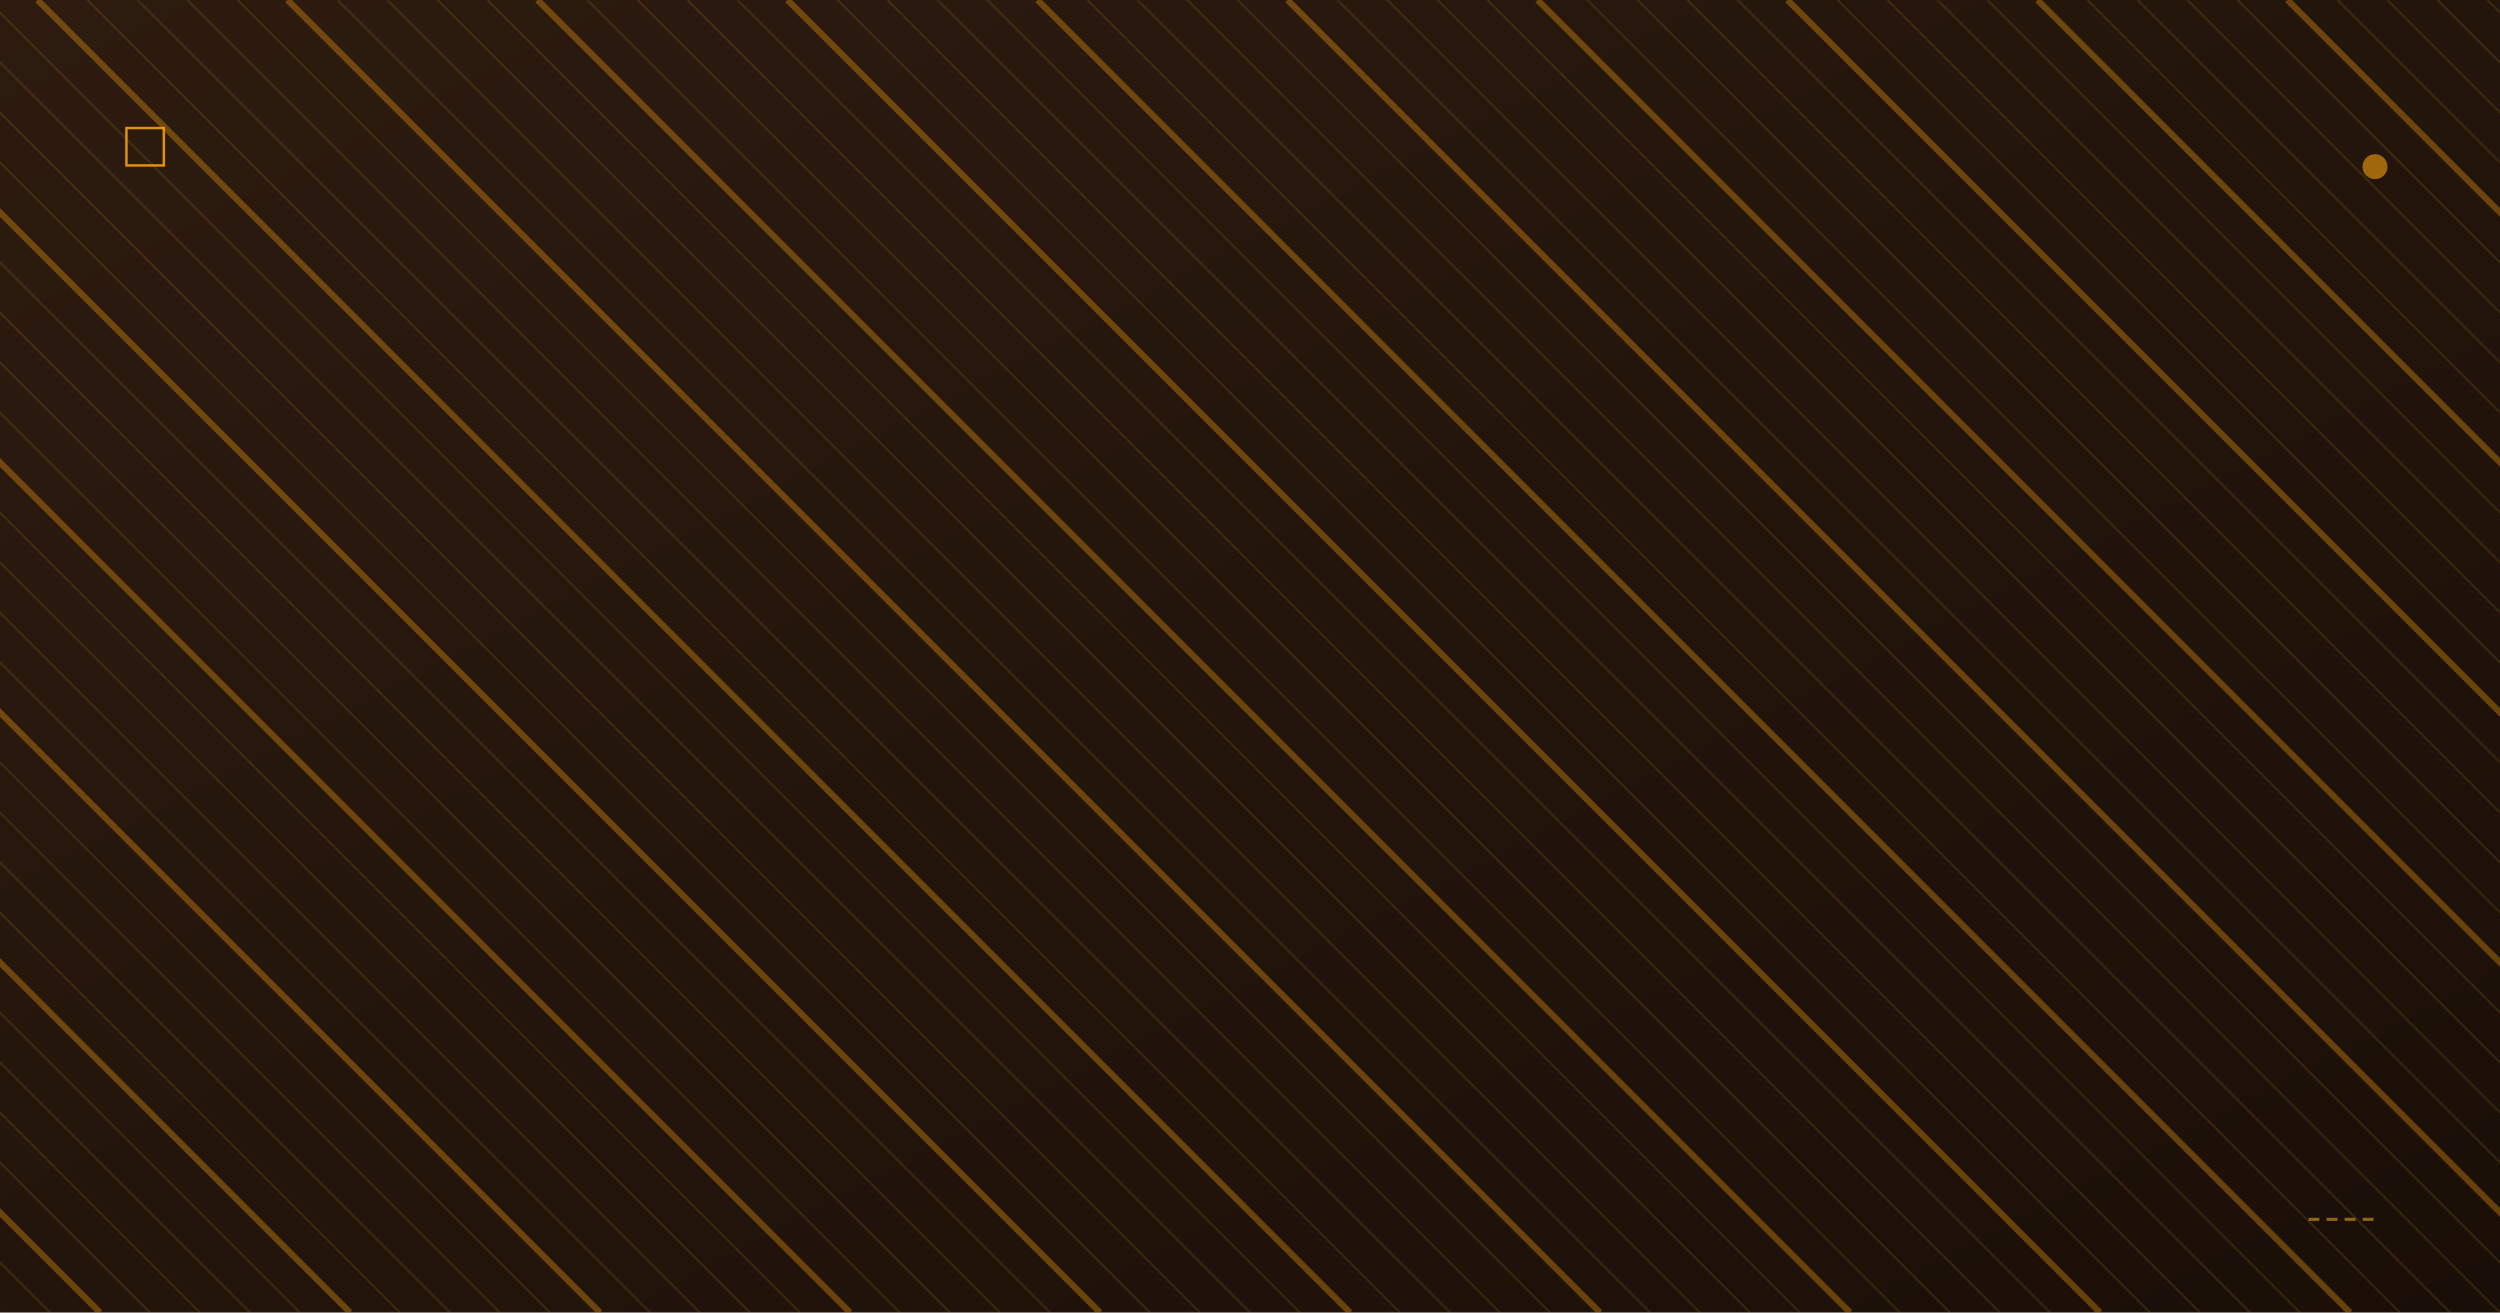
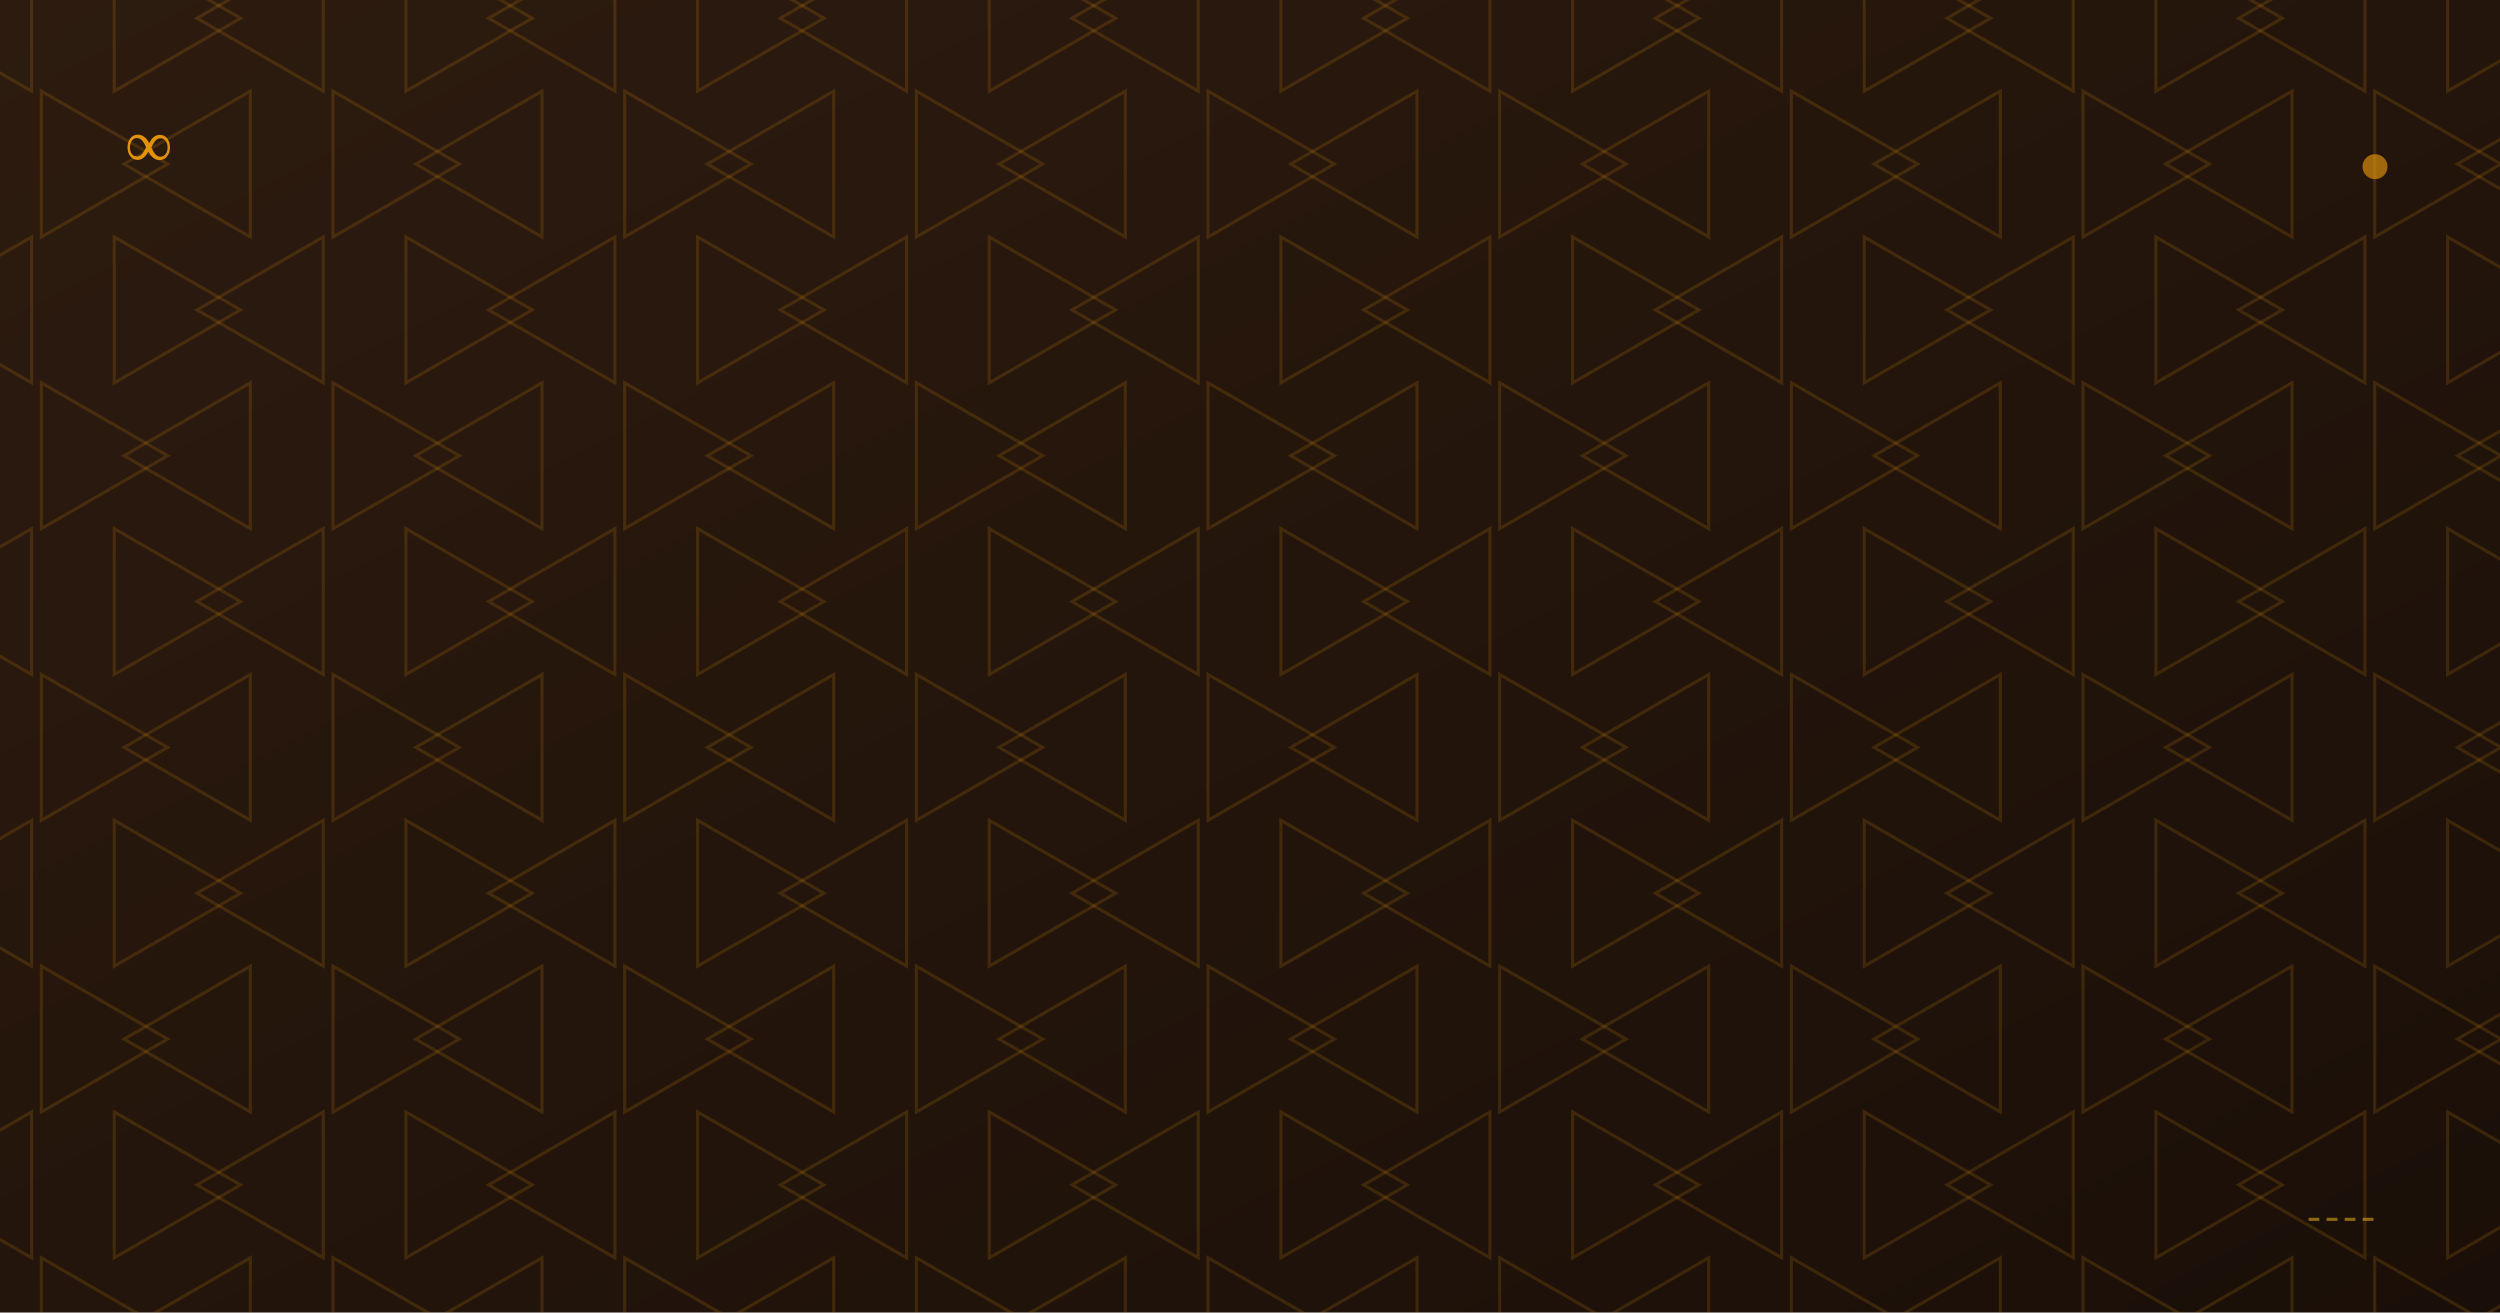
<svg xmlns="http://www.w3.org/2000/svg" viewBox="0 0 1200 630" width="1200" height="630" preserveAspectRatio="xMidYMid slice">
  <defs>
    <linearGradient id="bg-gold-3518306163" x1="0%" y1="0%" x2="100%" y2="100%">
      <stop offset="0%" stop-color="#2D1B0F" />
      <stop offset="100%" stop-color="#1A0F08" />
    </linearGradient>
  </defs>
  <rect width="1200" height="630" fill="url(#bg-gold-3518306163)" />
-   <line x1="-630" y1="0" x2="0" y2="630" stroke="#FBBF24" stroke-width="1" opacity="0.12" />
-   <line x1="-606" y1="0" x2="24" y2="630" stroke="#FBBF24" stroke-width="1" opacity="0.12" />
-   <line x1="-582" y1="0" x2="48" y2="630" stroke="#F59E0B" stroke-width="3" opacity="0.35" />
-   <line x1="-558" y1="0" x2="72" y2="630" stroke="#FBBF24" stroke-width="1" opacity="0.12" />
-   <line x1="-534" y1="0" x2="96" y2="630" stroke="#FBBF24" stroke-width="1" opacity="0.12" />
-   <line x1="-510" y1="0" x2="120" y2="630" stroke="#FBBF24" stroke-width="1" opacity="0.12" />
-   <line x1="-486" y1="0" x2="144" y2="630" stroke="#FBBF24" stroke-width="1" opacity="0.12" />
-   <line x1="-462" y1="0" x2="168" y2="630" stroke="#F59E0B" stroke-width="3" opacity="0.35" />
-   <line x1="-438" y1="0" x2="192" y2="630" stroke="#FBBF24" stroke-width="1" opacity="0.12" />
-   <line x1="-414" y1="0" x2="216" y2="630" stroke="#FBBF24" stroke-width="1" opacity="0.12" />
-   <line x1="-390" y1="0" x2="240" y2="630" stroke="#FBBF24" stroke-width="1" opacity="0.12" />
-   <line x1="-366" y1="0" x2="264" y2="630" stroke="#FBBF24" stroke-width="1" opacity="0.12" />
-   <line x1="-342" y1="0" x2="288" y2="630" stroke="#F59E0B" stroke-width="3" opacity="0.35" />
-   <line x1="-318" y1="0" x2="312" y2="630" stroke="#FBBF24" stroke-width="1" opacity="0.12" />
-   <line x1="-294" y1="0" x2="336" y2="630" stroke="#FBBF24" stroke-width="1" opacity="0.12" />
-   <line x1="-270" y1="0" x2="360" y2="630" stroke="#FBBF24" stroke-width="1" opacity="0.12" />
-   <line x1="-246" y1="0" x2="384" y2="630" stroke="#FBBF24" stroke-width="1" opacity="0.12" />
-   <line x1="-222" y1="0" x2="408" y2="630" stroke="#F59E0B" stroke-width="3" opacity="0.35" />
-   <line x1="-198" y1="0" x2="432" y2="630" stroke="#FBBF24" stroke-width="1" opacity="0.12" />
-   <line x1="-174" y1="0" x2="456" y2="630" stroke="#FBBF24" stroke-width="1" opacity="0.12" />
-   <line x1="-150" y1="0" x2="480" y2="630" stroke="#FBBF24" stroke-width="1" opacity="0.12" />
-   <line x1="-126" y1="0" x2="504" y2="630" stroke="#FBBF24" stroke-width="1" opacity="0.12" />
-   <line x1="-102" y1="0" x2="528" y2="630" stroke="#F59E0B" stroke-width="3" opacity="0.35" />
-   <line x1="-78" y1="0" x2="552" y2="630" stroke="#FBBF24" stroke-width="1" opacity="0.12" />
-   <line x1="-54" y1="0" x2="576" y2="630" stroke="#FBBF24" stroke-width="1" opacity="0.12" />
-   <line x1="-30" y1="0" x2="600" y2="630" stroke="#FBBF24" stroke-width="1" opacity="0.12" />
-   <line x1="-6" y1="0" x2="624" y2="630" stroke="#FBBF24" stroke-width="1" opacity="0.12" />
-   <line x1="18" y1="0" x2="648" y2="630" stroke="#F59E0B" stroke-width="3" opacity="0.35" />
-   <line x1="42" y1="0" x2="672" y2="630" stroke="#FBBF24" stroke-width="1" opacity="0.12" />
-   <line x1="66" y1="0" x2="696" y2="630" stroke="#FBBF24" stroke-width="1" opacity="0.12" />
-   <line x1="90" y1="0" x2="720" y2="630" stroke="#FBBF24" stroke-width="1" opacity="0.12" />
-   <line x1="114" y1="0" x2="744" y2="630" stroke="#FBBF24" stroke-width="1" opacity="0.12" />
-   <line x1="138" y1="0" x2="768" y2="630" stroke="#F59E0B" stroke-width="3" opacity="0.35" />
-   <line x1="162" y1="0" x2="792" y2="630" stroke="#FBBF24" stroke-width="1" opacity="0.12" />
-   <line x1="186" y1="0" x2="816" y2="630" stroke="#FBBF24" stroke-width="1" opacity="0.12" />
-   <line x1="210" y1="0" x2="840" y2="630" stroke="#FBBF24" stroke-width="1" opacity="0.12" />
-   <line x1="234" y1="0" x2="864" y2="630" stroke="#FBBF24" stroke-width="1" opacity="0.12" />
-   <line x1="258" y1="0" x2="888" y2="630" stroke="#F59E0B" stroke-width="3" opacity="0.35" />
-   <line x1="282" y1="0" x2="912" y2="630" stroke="#FBBF24" stroke-width="1" opacity="0.12" />
-   <line x1="306" y1="0" x2="936" y2="630" stroke="#FBBF24" stroke-width="1" opacity="0.12" />
-   <line x1="330" y1="0" x2="960" y2="630" stroke="#FBBF24" stroke-width="1" opacity="0.12" />
-   <line x1="354" y1="0" x2="984" y2="630" stroke="#FBBF24" stroke-width="1" opacity="0.12" />
-   <line x1="378" y1="0" x2="1008" y2="630" stroke="#F59E0B" stroke-width="3" opacity="0.35" />
-   <line x1="402" y1="0" x2="1032" y2="630" stroke="#FBBF24" stroke-width="1" opacity="0.12" />
-   <line x1="426" y1="0" x2="1056" y2="630" stroke="#FBBF24" stroke-width="1" opacity="0.12" />
-   <line x1="450" y1="0" x2="1080" y2="630" stroke="#FBBF24" stroke-width="1" opacity="0.12" />
-   <line x1="474" y1="0" x2="1104" y2="630" stroke="#FBBF24" stroke-width="1" opacity="0.12" />
-   <line x1="498" y1="0" x2="1128" y2="630" stroke="#F59E0B" stroke-width="3" opacity="0.35" />
-   <line x1="522" y1="0" x2="1152" y2="630" stroke="#FBBF24" stroke-width="1" opacity="0.12" />
-   <line x1="546" y1="0" x2="1176" y2="630" stroke="#FBBF24" stroke-width="1" opacity="0.12" />
-   <line x1="570" y1="0" x2="1200" y2="630" stroke="#FBBF24" stroke-width="1" opacity="0.12" />
-   <line x1="594" y1="0" x2="1224" y2="630" stroke="#FBBF24" stroke-width="1" opacity="0.12" />
-   <line x1="618" y1="0" x2="1248" y2="630" stroke="#F59E0B" stroke-width="3" opacity="0.35" />
-   <line x1="642" y1="0" x2="1272" y2="630" stroke="#FBBF24" stroke-width="1" opacity="0.12" />
-   <line x1="666" y1="0" x2="1296" y2="630" stroke="#FBBF24" stroke-width="1" opacity="0.12" />
-   <line x1="690" y1="0" x2="1320" y2="630" stroke="#FBBF24" stroke-width="1" opacity="0.12" />
-   <line x1="714" y1="0" x2="1344" y2="630" stroke="#FBBF24" stroke-width="1" opacity="0.12" />
-   <line x1="738" y1="0" x2="1368" y2="630" stroke="#F59E0B" stroke-width="3" opacity="0.35" />
-   <line x1="762" y1="0" x2="1392" y2="630" stroke="#FBBF24" stroke-width="1" opacity="0.12" />
-   <line x1="786" y1="0" x2="1416" y2="630" stroke="#FBBF24" stroke-width="1" opacity="0.12" />
-   <line x1="810" y1="0" x2="1440" y2="630" stroke="#FBBF24" stroke-width="1" opacity="0.12" />
-   <line x1="834" y1="0" x2="1464" y2="630" stroke="#FBBF24" stroke-width="1" opacity="0.12" />
-   <line x1="858" y1="0" x2="1488" y2="630" stroke="#F59E0B" stroke-width="3" opacity="0.35" />
-   <line x1="882" y1="0" x2="1512" y2="630" stroke="#FBBF24" stroke-width="1" opacity="0.12" />
-   <line x1="906" y1="0" x2="1536" y2="630" stroke="#FBBF24" stroke-width="1" opacity="0.12" />
-   <line x1="930" y1="0" x2="1560" y2="630" stroke="#FBBF24" stroke-width="1" opacity="0.12" />
-   <line x1="954" y1="0" x2="1584" y2="630" stroke="#FBBF24" stroke-width="1" opacity="0.12" />
-   <line x1="978" y1="0" x2="1608" y2="630" stroke="#F59E0B" stroke-width="3" opacity="0.35" />
-   <line x1="1002" y1="0" x2="1632" y2="630" stroke="#FBBF24" stroke-width="1" opacity="0.12" />
-   <line x1="1026" y1="0" x2="1656" y2="630" stroke="#FBBF24" stroke-width="1" opacity="0.12" />
-   <line x1="1050" y1="0" x2="1680" y2="630" stroke="#FBBF24" stroke-width="1" opacity="0.12" />
-   <line x1="1074" y1="0" x2="1704" y2="630" stroke="#FBBF24" stroke-width="1" opacity="0.12" />
-   <line x1="1098" y1="0" x2="1728" y2="630" stroke="#F59E0B" stroke-width="3" opacity="0.35" />
-   <line x1="1122" y1="0" x2="1752" y2="630" stroke="#FBBF24" stroke-width="1" opacity="0.12" />
-   <line x1="1146" y1="0" x2="1776" y2="630" stroke="#FBBF24" stroke-width="1" opacity="0.12" />
-   <line x1="1170" y1="0" x2="1800" y2="630" stroke="#FBBF24" stroke-width="1" opacity="0.12" />
-   <line x1="1194" y1="0" x2="1824" y2="630" stroke="#FBBF24" stroke-width="1" opacity="0.12" />
-   <line x1="1218" y1="0" x2="1848" y2="630" stroke="#F59E0B" stroke-width="3" opacity="0.35" />
-   <line x1="1242" y1="0" x2="1872" y2="630" stroke="#FBBF24" stroke-width="1" opacity="0.12" />
-   <line x1="1266" y1="0" x2="1896" y2="630" stroke="#FBBF24" stroke-width="1" opacity="0.12" />
-   <line x1="1290" y1="0" x2="1920" y2="630" stroke="#FBBF24" stroke-width="1" opacity="0.12" />
-   <line x1="1314" y1="0" x2="1944" y2="630" stroke="#FBBF24" stroke-width="1" opacity="0.12" />
-   <line x1="1338" y1="0" x2="1968" y2="630" stroke="#F59E0B" stroke-width="3" opacity="0.35" />
-   <line x1="1362" y1="0" x2="1992" y2="630" stroke="#FBBF24" stroke-width="1" opacity="0.12" />
-   <line x1="1386" y1="0" x2="2016" y2="630" stroke="#FBBF24" stroke-width="1" opacity="0.12" />
-   <line x1="1410" y1="0" x2="2040" y2="630" stroke="#FBBF24" stroke-width="1" opacity="0.12" />
-   <line x1="1434" y1="0" x2="2064" y2="630" stroke="#FBBF24" stroke-width="1" opacity="0.12" />
-   <line x1="1458" y1="0" x2="2088" y2="630" stroke="#F59E0B" stroke-width="3" opacity="0.35" />
-   <line x1="1482" y1="0" x2="2112" y2="630" stroke="#FBBF24" stroke-width="1" opacity="0.12" />
-   <line x1="1506" y1="0" x2="2136" y2="630" stroke="#FBBF24" stroke-width="1" opacity="0.12" />
-   <line x1="1530" y1="0" x2="2160" y2="630" stroke="#FBBF24" stroke-width="1" opacity="0.12" />
-   <line x1="1554" y1="0" x2="2184" y2="630" stroke="#FBBF24" stroke-width="1" opacity="0.12" />
-   <line x1="1578" y1="0" x2="2208" y2="630" stroke="#F59E0B" stroke-width="3" opacity="0.35" />
-   <line x1="1602" y1="0" x2="2232" y2="630" stroke="#FBBF24" stroke-width="1" opacity="0.12" />
-   <line x1="1626" y1="0" x2="2256" y2="630" stroke="#FBBF24" stroke-width="1" opacity="0.12" />
-   <line x1="1650" y1="0" x2="2280" y2="630" stroke="#FBBF24" stroke-width="1" opacity="0.12" />
-   <line x1="1674" y1="0" x2="2304" y2="630" stroke="#FBBF24" stroke-width="1" opacity="0.12" />
-   <line x1="1698" y1="0" x2="2328" y2="630" stroke="#F59E0B" stroke-width="3" opacity="0.35" />
-   <line x1="1722" y1="0" x2="2352" y2="630" stroke="#FBBF24" stroke-width="1" opacity="0.12" />
-   <line x1="1746" y1="0" x2="2376" y2="630" stroke="#FBBF24" stroke-width="1" opacity="0.12" />
-   <line x1="1770" y1="0" x2="2400" y2="630" stroke="#FBBF24" stroke-width="1" opacity="0.12" />
-   <line x1="1794" y1="0" x2="2424" y2="630" stroke="#FBBF24" stroke-width="1" opacity="0.12" />
-   <line x1="1818" y1="0" x2="2448" y2="630" stroke="#F59E0B" stroke-width="3" opacity="0.35" />
-   <text x="60" y="80" font-family="Georgia, 'Times New Roman', serif" font-size="32" fill="#F59E0B" opacity="0.9">□</text>
+   <polygon points="-70,-30.31 -105,30.31 -35,30.31" fill="none" stroke="#F59E0B" stroke-width="1.5" opacity="0.15" transform="rotate(-30 -70 0)" />
+   <polygon points="0,-30.31 -35,30.31 35,30.31" fill="none" stroke="#F59E0B" stroke-width="1.5" opacity="0.15" transform="rotate(30 0 0)" />
+   <polygon points="70,-30.31 35,30.31 105,30.31" fill="none" stroke="#F59E0B" stroke-width="1.5" opacity="0.15" transform="rotate(-30 70 0)" />
+   <polygon points="140,-30.31 105,30.31 175,30.31" fill="none" stroke="#F59E0B" stroke-width="1.5" opacity="0.15" transform="rotate(30 140 0)" />
+   <polygon points="210,-30.31 175,30.31 245,30.31" fill="none" stroke="#F59E0B" stroke-width="1.5" opacity="0.15" transform="rotate(-30 210 0)" />
+   <polygon points="280,-30.31 245,30.31 315,30.31" fill="none" stroke="#F59E0B" stroke-width="1.5" opacity="0.15" transform="rotate(30 280 0)" />
+   <polygon points="350,-30.31 315,30.31 385,30.31" fill="none" stroke="#F59E0B" stroke-width="1.5" opacity="0.15" transform="rotate(-30 350 0)" />
+   <polygon points="420,-30.31 385,30.31 455,30.31" fill="none" stroke="#F59E0B" stroke-width="1.5" opacity="0.15" transform="rotate(30 420 0)" />
+   <polygon points="490,-30.31 455,30.31 525,30.31" fill="none" stroke="#F59E0B" stroke-width="1.5" opacity="0.15" transform="rotate(-30 490 0)" />
+   <polygon points="560,-30.31 525,30.31 595,30.31" fill="none" stroke="#F59E0B" stroke-width="1.5" opacity="0.15" transform="rotate(30 560 0)" />
+   <polygon points="630,-30.31 595,30.31 665,30.31" fill="none" stroke="#F59E0B" stroke-width="1.5" opacity="0.15" transform="rotate(-30 630 0)" />
+   <polygon points="700,-30.31 665,30.31 735,30.31" fill="none" stroke="#F59E0B" stroke-width="1.5" opacity="0.15" transform="rotate(30 700 0)" />
+   <polygon points="770,-30.31 735,30.31 805,30.31" fill="none" stroke="#F59E0B" stroke-width="1.5" opacity="0.15" transform="rotate(-30 770 0)" />
+   <polygon points="840,-30.31 805,30.31 875,30.31" fill="none" stroke="#F59E0B" stroke-width="1.5" opacity="0.15" transform="rotate(30 840 0)" />
+   <polygon points="910,-30.31 875,30.31 945,30.31" fill="none" stroke="#F59E0B" stroke-width="1.5" opacity="0.15" transform="rotate(-30 910 0)" />
+   <polygon points="980,-30.31 945,30.31 1015,30.31" fill="none" stroke="#F59E0B" stroke-width="1.5" opacity="0.15" transform="rotate(30 980 0)" />
+   <polygon points="1050,-30.31 1015,30.31 1085,30.31" fill="none" stroke="#F59E0B" stroke-width="1.5" opacity="0.15" transform="rotate(-30 1050 0)" />
+   <polygon points="1120,-30.31 1085,30.31 1155,30.31" fill="none" stroke="#F59E0B" stroke-width="1.5" opacity="0.15" transform="rotate(30 1120 0)" />
+   <polygon points="1190,-30.31 1155,30.31 1225,30.31" fill="none" stroke="#F59E0B" stroke-width="1.5" opacity="0.15" transform="rotate(-30 1190 0)" />
+   <polygon points="1260,-30.31 1225,30.31 1295,30.31" fill="none" stroke="#F59E0B" stroke-width="1.5" opacity="0.15" transform="rotate(30 1260 0)" />
+   <polygon points="-35,39.69 -70,100.31 0,100.31" fill="none" stroke="#F59E0B" stroke-width="1.5" opacity="0.15" transform="rotate(30 -35 70)" />
+   <polygon points="35,39.69 0,100.31 70,100.31" fill="none" stroke="#F59E0B" stroke-width="1.5" opacity="0.15" transform="rotate(-30 35 70)" />
+   <polygon points="105,39.69 70,100.31 140,100.31" fill="none" stroke="#F59E0B" stroke-width="1.5" opacity="0.15" transform="rotate(30 105 70)" />
+   <polygon points="175,39.69 140,100.31 210,100.31" fill="none" stroke="#F59E0B" stroke-width="1.5" opacity="0.15" transform="rotate(-30 175 70)" />
+   <polygon points="245,39.69 210,100.31 280,100.31" fill="none" stroke="#F59E0B" stroke-width="1.5" opacity="0.15" transform="rotate(30 245 70)" />
+   <polygon points="315,39.69 280,100.31 350,100.31" fill="none" stroke="#F59E0B" stroke-width="1.5" opacity="0.15" transform="rotate(-30 315 70)" />
+   <polygon points="385,39.69 350,100.31 420,100.31" fill="none" stroke="#F59E0B" stroke-width="1.5" opacity="0.15" transform="rotate(30 385 70)" />
+   <polygon points="455,39.69 420,100.31 490,100.31" fill="none" stroke="#F59E0B" stroke-width="1.5" opacity="0.15" transform="rotate(-30 455 70)" />
+   <polygon points="525,39.69 490,100.31 560,100.31" fill="none" stroke="#F59E0B" stroke-width="1.5" opacity="0.15" transform="rotate(30 525 70)" />
+   <polygon points="595,39.69 560,100.31 630,100.31" fill="none" stroke="#F59E0B" stroke-width="1.5" opacity="0.15" transform="rotate(-30 595 70)" />
+   <polygon points="665,39.69 630,100.31 700,100.31" fill="none" stroke="#F59E0B" stroke-width="1.5" opacity="0.15" transform="rotate(30 665 70)" />
+   <polygon points="735,39.69 700,100.31 770,100.31" fill="none" stroke="#F59E0B" stroke-width="1.5" opacity="0.15" transform="rotate(-30 735 70)" />
+   <polygon points="805,39.69 770,100.31 840,100.31" fill="none" stroke="#F59E0B" stroke-width="1.5" opacity="0.15" transform="rotate(30 805 70)" />
+   <polygon points="875,39.69 840,100.31 910,100.31" fill="none" stroke="#F59E0B" stroke-width="1.5" opacity="0.15" transform="rotate(-30 875 70)" />
+   <polygon points="945,39.69 910,100.31 980,100.31" fill="none" stroke="#F59E0B" stroke-width="1.5" opacity="0.15" transform="rotate(30 945 70)" />
+   <polygon points="1015,39.69 980,100.31 1050,100.31" fill="none" stroke="#F59E0B" stroke-width="1.5" opacity="0.15" transform="rotate(-30 1015 70)" />
+   <polygon points="1085,39.69 1050,100.31 1120,100.31" fill="none" stroke="#F59E0B" stroke-width="1.5" opacity="0.15" transform="rotate(30 1085 70)" />
+   <polygon points="1155,39.69 1120,100.31 1190,100.31" fill="none" stroke="#F59E0B" stroke-width="1.5" opacity="0.15" transform="rotate(-30 1155 70)" />
+   <polygon points="1225,39.69 1190,100.31 1260,100.31" fill="none" stroke="#F59E0B" stroke-width="1.5" opacity="0.15" transform="rotate(30 1225 70)" />
+   <polygon points="1295,39.69 1260,100.31 1330,100.31" fill="none" stroke="#F59E0B" stroke-width="1.5" opacity="0.15" transform="rotate(-30 1295 70)" />
+   <polygon points="-70,109.69 -105,170.31 -35,170.31" fill="none" stroke="#F59E0B" stroke-width="1.5" opacity="0.15" transform="rotate(-30 -70 140)" />
+   <polygon points="0,109.69 -35,170.31 35,170.31" fill="none" stroke="#F59E0B" stroke-width="1.5" opacity="0.15" transform="rotate(30 0 140)" />
+   <polygon points="70,109.69 35,170.31 105,170.31" fill="none" stroke="#F59E0B" stroke-width="1.5" opacity="0.15" transform="rotate(-30 70 140)" />
+   <polygon points="140,109.69 105,170.31 175,170.31" fill="none" stroke="#F59E0B" stroke-width="1.5" opacity="0.15" transform="rotate(30 140 140)" />
+   <polygon points="210,109.69 175,170.31 245,170.31" fill="none" stroke="#F59E0B" stroke-width="1.5" opacity="0.15" transform="rotate(-30 210 140)" />
+   <polygon points="280,109.69 245,170.31 315,170.31" fill="none" stroke="#F59E0B" stroke-width="1.5" opacity="0.15" transform="rotate(30 280 140)" />
+   <polygon points="350,109.69 315,170.31 385,170.31" fill="none" stroke="#F59E0B" stroke-width="1.5" opacity="0.15" transform="rotate(-30 350 140)" />
+   <polygon points="420,109.69 385,170.31 455,170.31" fill="none" stroke="#F59E0B" stroke-width="1.5" opacity="0.15" transform="rotate(30 420 140)" />
+   <polygon points="490,109.69 455,170.31 525,170.31" fill="none" stroke="#F59E0B" stroke-width="1.5" opacity="0.15" transform="rotate(-30 490 140)" />
+   <polygon points="560,109.69 525,170.31 595,170.31" fill="none" stroke="#F59E0B" stroke-width="1.5" opacity="0.15" transform="rotate(30 560 140)" />
+   <polygon points="630,109.69 595,170.31 665,170.31" fill="none" stroke="#F59E0B" stroke-width="1.5" opacity="0.15" transform="rotate(-30 630 140)" />
+   <polygon points="700,109.69 665,170.31 735,170.31" fill="none" stroke="#F59E0B" stroke-width="1.5" opacity="0.15" transform="rotate(30 700 140)" />
+   <polygon points="770,109.69 735,170.31 805,170.31" fill="none" stroke="#F59E0B" stroke-width="1.5" opacity="0.15" transform="rotate(-30 770 140)" />
+   <polygon points="840,109.69 805,170.31 875,170.31" fill="none" stroke="#F59E0B" stroke-width="1.5" opacity="0.15" transform="rotate(30 840 140)" />
+   <polygon points="910,109.69 875,170.31 945,170.31" fill="none" stroke="#F59E0B" stroke-width="1.5" opacity="0.15" transform="rotate(-30 910 140)" />
+   <polygon points="980,109.69 945,170.31 1015,170.31" fill="none" stroke="#F59E0B" stroke-width="1.5" opacity="0.15" transform="rotate(30 980 140)" />
+   <polygon points="1050,109.69 1015,170.31 1085,170.31" fill="none" stroke="#F59E0B" stroke-width="1.5" opacity="0.15" transform="rotate(-30 1050 140)" />
+   <polygon points="1120,109.69 1085,170.31 1155,170.31" fill="none" stroke="#F59E0B" stroke-width="1.5" opacity="0.15" transform="rotate(30 1120 140)" />
+   <polygon points="1190,109.69 1155,170.31 1225,170.31" fill="none" stroke="#F59E0B" stroke-width="1.5" opacity="0.15" transform="rotate(-30 1190 140)" />
+   <polygon points="1260,109.69 1225,170.31 1295,170.31" fill="none" stroke="#F59E0B" stroke-width="1.5" opacity="0.15" transform="rotate(30 1260 140)" />
+   <polygon points="-35,179.69 -70,240.31 0,240.31" fill="none" stroke="#F59E0B" stroke-width="1.5" opacity="0.15" transform="rotate(30 -35 210)" />
+   <polygon points="35,179.69 0,240.31 70,240.31" fill="none" stroke="#F59E0B" stroke-width="1.5" opacity="0.15" transform="rotate(-30 35 210)" />
+   <polygon points="105,179.69 70,240.31 140,240.31" fill="none" stroke="#F59E0B" stroke-width="1.5" opacity="0.15" transform="rotate(30 105 210)" />
+   <polygon points="175,179.69 140,240.31 210,240.31" fill="none" stroke="#F59E0B" stroke-width="1.5" opacity="0.15" transform="rotate(-30 175 210)" />
+   <polygon points="245,179.69 210,240.31 280,240.31" fill="none" stroke="#F59E0B" stroke-width="1.5" opacity="0.15" transform="rotate(30 245 210)" />
+   <polygon points="315,179.69 280,240.31 350,240.31" fill="none" stroke="#F59E0B" stroke-width="1.5" opacity="0.15" transform="rotate(-30 315 210)" />
+   <polygon points="385,179.69 350,240.31 420,240.31" fill="none" stroke="#F59E0B" stroke-width="1.5" opacity="0.15" transform="rotate(30 385 210)" />
+   <polygon points="455,179.69 420,240.31 490,240.31" fill="none" stroke="#F59E0B" stroke-width="1.5" opacity="0.15" transform="rotate(-30 455 210)" />
+   <polygon points="525,179.69 490,240.31 560,240.31" fill="none" stroke="#F59E0B" stroke-width="1.5" opacity="0.15" transform="rotate(30 525 210)" />
+   <polygon points="595,179.69 560,240.31 630,240.31" fill="none" stroke="#F59E0B" stroke-width="1.5" opacity="0.15" transform="rotate(-30 595 210)" />
+   <polygon points="665,179.69 630,240.31 700,240.31" fill="none" stroke="#F59E0B" stroke-width="1.5" opacity="0.15" transform="rotate(30 665 210)" />
+   <polygon points="735,179.69 700,240.31 770,240.31" fill="none" stroke="#F59E0B" stroke-width="1.5" opacity="0.15" transform="rotate(-30 735 210)" />
+   <polygon points="805,179.69 770,240.31 840,240.31" fill="none" stroke="#F59E0B" stroke-width="1.5" opacity="0.15" transform="rotate(30 805 210)" />
+   <polygon points="875,179.69 840,240.31 910,240.31" fill="none" stroke="#F59E0B" stroke-width="1.5" opacity="0.15" transform="rotate(-30 875 210)" />
+   <polygon points="945,179.69 910,240.31 980,240.31" fill="none" stroke="#F59E0B" stroke-width="1.5" opacity="0.15" transform="rotate(30 945 210)" />
+   <polygon points="1015,179.69 980,240.31 1050,240.31" fill="none" stroke="#F59E0B" stroke-width="1.5" opacity="0.15" transform="rotate(-30 1015 210)" />
+   <polygon points="1085,179.69 1050,240.31 1120,240.31" fill="none" stroke="#F59E0B" stroke-width="1.5" opacity="0.15" transform="rotate(30 1085 210)" />
+   <polygon points="1155,179.69 1120,240.31 1190,240.31" fill="none" stroke="#F59E0B" stroke-width="1.5" opacity="0.15" transform="rotate(-30 1155 210)" />
+   <polygon points="1225,179.69 1190,240.31 1260,240.31" fill="none" stroke="#F59E0B" stroke-width="1.5" opacity="0.15" transform="rotate(30 1225 210)" />
+   <polygon points="1295,179.69 1260,240.31 1330,240.31" fill="none" stroke="#F59E0B" stroke-width="1.5" opacity="0.15" transform="rotate(-30 1295 210)" />
+   <polygon points="-70,249.69 -105,310.31 -35,310.31" fill="none" stroke="#F59E0B" stroke-width="1.5" opacity="0.15" transform="rotate(-30 -70 280)" />
+   <polygon points="0,249.69 -35,310.31 35,310.31" fill="none" stroke="#F59E0B" stroke-width="1.5" opacity="0.15" transform="rotate(30 0 280)" />
+   <polygon points="70,249.69 35,310.31 105,310.31" fill="none" stroke="#F59E0B" stroke-width="1.5" opacity="0.15" transform="rotate(-30 70 280)" />
+   <polygon points="140,249.69 105,310.31 175,310.31" fill="none" stroke="#F59E0B" stroke-width="1.5" opacity="0.15" transform="rotate(30 140 280)" />
+   <polygon points="210,249.69 175,310.31 245,310.31" fill="none" stroke="#F59E0B" stroke-width="1.5" opacity="0.15" transform="rotate(-30 210 280)" />
+   <polygon points="280,249.69 245,310.31 315,310.31" fill="none" stroke="#F59E0B" stroke-width="1.5" opacity="0.15" transform="rotate(30 280 280)" />
+   <polygon points="350,249.69 315,310.31 385,310.31" fill="none" stroke="#F59E0B" stroke-width="1.5" opacity="0.15" transform="rotate(-30 350 280)" />
+   <polygon points="420,249.69 385,310.31 455,310.31" fill="none" stroke="#F59E0B" stroke-width="1.5" opacity="0.15" transform="rotate(30 420 280)" />
+   <polygon points="490,249.69 455,310.31 525,310.31" fill="none" stroke="#F59E0B" stroke-width="1.5" opacity="0.15" transform="rotate(-30 490 280)" />
+   <polygon points="560,249.69 525,310.31 595,310.31" fill="none" stroke="#F59E0B" stroke-width="1.5" opacity="0.15" transform="rotate(30 560 280)" />
+   <polygon points="630,249.69 595,310.31 665,310.31" fill="none" stroke="#F59E0B" stroke-width="1.5" opacity="0.15" transform="rotate(-30 630 280)" />
+   <polygon points="700,249.69 665,310.31 735,310.31" fill="none" stroke="#F59E0B" stroke-width="1.5" opacity="0.15" transform="rotate(30 700 280)" />
+   <polygon points="770,249.69 735,310.31 805,310.31" fill="none" stroke="#F59E0B" stroke-width="1.5" opacity="0.15" transform="rotate(-30 770 280)" />
+   <polygon points="840,249.69 805,310.31 875,310.31" fill="none" stroke="#F59E0B" stroke-width="1.5" opacity="0.15" transform="rotate(30 840 280)" />
+   <polygon points="910,249.69 875,310.31 945,310.31" fill="none" stroke="#F59E0B" stroke-width="1.5" opacity="0.15" transform="rotate(-30 910 280)" />
+   <polygon points="980,249.69 945,310.31 1015,310.31" fill="none" stroke="#F59E0B" stroke-width="1.5" opacity="0.15" transform="rotate(30 980 280)" />
+   <polygon points="1050,249.69 1015,310.31 1085,310.31" fill="none" stroke="#F59E0B" stroke-width="1.5" opacity="0.15" transform="rotate(-30 1050 280)" />
+   <polygon points="1120,249.69 1085,310.31 1155,310.31" fill="none" stroke="#F59E0B" stroke-width="1.5" opacity="0.15" transform="rotate(30 1120 280)" />
+   <polygon points="1190,249.69 1155,310.31 1225,310.31" fill="none" stroke="#F59E0B" stroke-width="1.5" opacity="0.15" transform="rotate(-30 1190 280)" />
+   <polygon points="1260,249.69 1225,310.31 1295,310.31" fill="none" stroke="#F59E0B" stroke-width="1.5" opacity="0.15" transform="rotate(30 1260 280)" />
+   <polygon points="-35,319.69 -70,380.31 0,380.31" fill="none" stroke="#F59E0B" stroke-width="1.5" opacity="0.15" transform="rotate(30 -35 350)" />
+   <polygon points="35,319.69 0,380.31 70,380.31" fill="none" stroke="#F59E0B" stroke-width="1.5" opacity="0.15" transform="rotate(-30 35 350)" />
+   <polygon points="105,319.69 70,380.31 140,380.31" fill="none" stroke="#F59E0B" stroke-width="1.5" opacity="0.15" transform="rotate(30 105 350)" />
+   <polygon points="175,319.69 140,380.31 210,380.31" fill="none" stroke="#F59E0B" stroke-width="1.5" opacity="0.15" transform="rotate(-30 175 350)" />
+   <polygon points="245,319.69 210,380.31 280,380.31" fill="none" stroke="#F59E0B" stroke-width="1.5" opacity="0.15" transform="rotate(30 245 350)" />
+   <polygon points="315,319.69 280,380.31 350,380.31" fill="none" stroke="#F59E0B" stroke-width="1.5" opacity="0.15" transform="rotate(-30 315 350)" />
+   <polygon points="385,319.69 350,380.31 420,380.31" fill="none" stroke="#F59E0B" stroke-width="1.5" opacity="0.15" transform="rotate(30 385 350)" />
+   <polygon points="455,319.69 420,380.31 490,380.31" fill="none" stroke="#F59E0B" stroke-width="1.5" opacity="0.15" transform="rotate(-30 455 350)" />
+   <polygon points="525,319.69 490,380.31 560,380.31" fill="none" stroke="#F59E0B" stroke-width="1.5" opacity="0.15" transform="rotate(30 525 350)" />
+   <polygon points="595,319.69 560,380.31 630,380.31" fill="none" stroke="#F59E0B" stroke-width="1.5" opacity="0.15" transform="rotate(-30 595 350)" />
+   <polygon points="665,319.69 630,380.31 700,380.31" fill="none" stroke="#F59E0B" stroke-width="1.5" opacity="0.15" transform="rotate(30 665 350)" />
+   <polygon points="735,319.69 700,380.31 770,380.31" fill="none" stroke="#F59E0B" stroke-width="1.5" opacity="0.15" transform="rotate(-30 735 350)" />
+   <polygon points="805,319.69 770,380.31 840,380.31" fill="none" stroke="#F59E0B" stroke-width="1.5" opacity="0.15" transform="rotate(30 805 350)" />
+   <polygon points="875,319.69 840,380.31 910,380.31" fill="none" stroke="#F59E0B" stroke-width="1.5" opacity="0.15" transform="rotate(-30 875 350)" />
+   <polygon points="945,319.69 910,380.31 980,380.31" fill="none" stroke="#F59E0B" stroke-width="1.5" opacity="0.15" transform="rotate(30 945 350)" />
+   <polygon points="1015,319.69 980,380.31 1050,380.31" fill="none" stroke="#F59E0B" stroke-width="1.5" opacity="0.15" transform="rotate(-30 1015 350)" />
+   <polygon points="1085,319.69 1050,380.31 1120,380.31" fill="none" stroke="#F59E0B" stroke-width="1.5" opacity="0.15" transform="rotate(30 1085 350)" />
+   <polygon points="1155,319.69 1120,380.31 1190,380.31" fill="none" stroke="#F59E0B" stroke-width="1.5" opacity="0.15" transform="rotate(-30 1155 350)" />
+   <polygon points="1225,319.69 1190,380.31 1260,380.31" fill="none" stroke="#F59E0B" stroke-width="1.5" opacity="0.15" transform="rotate(30 1225 350)" />
+   <polygon points="1295,319.69 1260,380.31 1330,380.31" fill="none" stroke="#F59E0B" stroke-width="1.5" opacity="0.15" transform="rotate(-30 1295 350)" />
+   <polygon points="-70,389.69 -105,450.31 -35,450.31" fill="none" stroke="#F59E0B" stroke-width="1.5" opacity="0.15" transform="rotate(-30 -70 420)" />
+   <polygon points="0,389.69 -35,450.31 35,450.31" fill="none" stroke="#F59E0B" stroke-width="1.5" opacity="0.15" transform="rotate(30 0 420)" />
+   <polygon points="70,389.69 35,450.31 105,450.31" fill="none" stroke="#F59E0B" stroke-width="1.5" opacity="0.15" transform="rotate(-30 70 420)" />
+   <polygon points="140,389.69 105,450.31 175,450.31" fill="none" stroke="#F59E0B" stroke-width="1.5" opacity="0.15" transform="rotate(30 140 420)" />
+   <polygon points="210,389.69 175,450.31 245,450.31" fill="none" stroke="#F59E0B" stroke-width="1.5" opacity="0.15" transform="rotate(-30 210 420)" />
+   <polygon points="280,389.69 245,450.31 315,450.31" fill="none" stroke="#F59E0B" stroke-width="1.5" opacity="0.15" transform="rotate(30 280 420)" />
+   <polygon points="350,389.69 315,450.31 385,450.31" fill="none" stroke="#F59E0B" stroke-width="1.5" opacity="0.15" transform="rotate(-30 350 420)" />
+   <polygon points="420,389.69 385,450.31 455,450.31" fill="none" stroke="#F59E0B" stroke-width="1.5" opacity="0.15" transform="rotate(30 420 420)" />
+   <polygon points="490,389.69 455,450.31 525,450.31" fill="none" stroke="#F59E0B" stroke-width="1.5" opacity="0.15" transform="rotate(-30 490 420)" />
+   <polygon points="560,389.69 525,450.31 595,450.31" fill="none" stroke="#F59E0B" stroke-width="1.5" opacity="0.15" transform="rotate(30 560 420)" />
+   <polygon points="630,389.69 595,450.31 665,450.31" fill="none" stroke="#F59E0B" stroke-width="1.5" opacity="0.15" transform="rotate(-30 630 420)" />
+   <polygon points="700,389.69 665,450.31 735,450.31" fill="none" stroke="#F59E0B" stroke-width="1.5" opacity="0.15" transform="rotate(30 700 420)" />
+   <polygon points="770,389.69 735,450.31 805,450.31" fill="none" stroke="#F59E0B" stroke-width="1.5" opacity="0.15" transform="rotate(-30 770 420)" />
+   <polygon points="840,389.69 805,450.31 875,450.31" fill="none" stroke="#F59E0B" stroke-width="1.5" opacity="0.15" transform="rotate(30 840 420)" />
+   <polygon points="910,389.69 875,450.31 945,450.31" fill="none" stroke="#F59E0B" stroke-width="1.5" opacity="0.15" transform="rotate(-30 910 420)" />
+   <polygon points="980,389.69 945,450.31 1015,450.31" fill="none" stroke="#F59E0B" stroke-width="1.5" opacity="0.15" transform="rotate(30 980 420)" />
+   <polygon points="1050,389.69 1015,450.31 1085,450.31" fill="none" stroke="#F59E0B" stroke-width="1.5" opacity="0.15" transform="rotate(-30 1050 420)" />
+   <polygon points="1120,389.69 1085,450.31 1155,450.31" fill="none" stroke="#F59E0B" stroke-width="1.5" opacity="0.15" transform="rotate(30 1120 420)" />
+   <polygon points="1190,389.69 1155,450.31 1225,450.31" fill="none" stroke="#F59E0B" stroke-width="1.5" opacity="0.15" transform="rotate(-30 1190 420)" />
+   <polygon points="1260,389.69 1225,450.31 1295,450.31" fill="none" stroke="#F59E0B" stroke-width="1.5" opacity="0.15" transform="rotate(30 1260 420)" />
+   <polygon points="-35,459.69 -70,520.31 0,520.31" fill="none" stroke="#F59E0B" stroke-width="1.5" opacity="0.15" transform="rotate(30 -35 490)" />
+   <polygon points="35,459.69 0,520.31 70,520.31" fill="none" stroke="#F59E0B" stroke-width="1.5" opacity="0.15" transform="rotate(-30 35 490)" />
+   <polygon points="105,459.69 70,520.31 140,520.31" fill="none" stroke="#F59E0B" stroke-width="1.5" opacity="0.15" transform="rotate(30 105 490)" />
+   <polygon points="175,459.69 140,520.31 210,520.31" fill="none" stroke="#F59E0B" stroke-width="1.5" opacity="0.15" transform="rotate(-30 175 490)" />
+   <polygon points="245,459.69 210,520.31 280,520.31" fill="none" stroke="#F59E0B" stroke-width="1.5" opacity="0.15" transform="rotate(30 245 490)" />
+   <polygon points="315,459.69 280,520.31 350,520.31" fill="none" stroke="#F59E0B" stroke-width="1.5" opacity="0.15" transform="rotate(-30 315 490)" />
+   <polygon points="385,459.69 350,520.31 420,520.31" fill="none" stroke="#F59E0B" stroke-width="1.5" opacity="0.15" transform="rotate(30 385 490)" />
+   <polygon points="455,459.69 420,520.31 490,520.31" fill="none" stroke="#F59E0B" stroke-width="1.5" opacity="0.15" transform="rotate(-30 455 490)" />
+   <polygon points="525,459.69 490,520.31 560,520.31" fill="none" stroke="#F59E0B" stroke-width="1.5" opacity="0.15" transform="rotate(30 525 490)" />
+   <polygon points="595,459.69 560,520.31 630,520.31" fill="none" stroke="#F59E0B" stroke-width="1.5" opacity="0.15" transform="rotate(-30 595 490)" />
+   <polygon points="665,459.69 630,520.31 700,520.31" fill="none" stroke="#F59E0B" stroke-width="1.5" opacity="0.15" transform="rotate(30 665 490)" />
+   <polygon points="735,459.69 700,520.31 770,520.31" fill="none" stroke="#F59E0B" stroke-width="1.5" opacity="0.15" transform="rotate(-30 735 490)" />
+   <polygon points="805,459.69 770,520.31 840,520.31" fill="none" stroke="#F59E0B" stroke-width="1.5" opacity="0.15" transform="rotate(30 805 490)" />
+   <polygon points="875,459.69 840,520.31 910,520.31" fill="none" stroke="#F59E0B" stroke-width="1.5" opacity="0.15" transform="rotate(-30 875 490)" />
+   <polygon points="945,459.69 910,520.31 980,520.31" fill="none" stroke="#F59E0B" stroke-width="1.5" opacity="0.15" transform="rotate(30 945 490)" />
+   <polygon points="1015,459.69 980,520.31 1050,520.31" fill="none" stroke="#F59E0B" stroke-width="1.5" opacity="0.15" transform="rotate(-30 1015 490)" />
+   <polygon points="1085,459.69 1050,520.31 1120,520.31" fill="none" stroke="#F59E0B" stroke-width="1.5" opacity="0.15" transform="rotate(30 1085 490)" />
+   <polygon points="1155,459.69 1120,520.31 1190,520.31" fill="none" stroke="#F59E0B" stroke-width="1.5" opacity="0.15" transform="rotate(-30 1155 490)" />
+   <polygon points="1225,459.69 1190,520.31 1260,520.31" fill="none" stroke="#F59E0B" stroke-width="1.5" opacity="0.15" transform="rotate(30 1225 490)" />
+   <polygon points="1295,459.69 1260,520.31 1330,520.31" fill="none" stroke="#F59E0B" stroke-width="1.5" opacity="0.15" transform="rotate(-30 1295 490)" />
+   <polygon points="-70,529.69 -105,590.31 -35,590.31" fill="none" stroke="#F59E0B" stroke-width="1.5" opacity="0.15" transform="rotate(-30 -70 560)" />
+   <polygon points="0,529.69 -35,590.31 35,590.31" fill="none" stroke="#F59E0B" stroke-width="1.5" opacity="0.15" transform="rotate(30 0 560)" />
+   <polygon points="70,529.69 35,590.31 105,590.31" fill="none" stroke="#F59E0B" stroke-width="1.5" opacity="0.15" transform="rotate(-30 70 560)" />
+   <polygon points="140,529.69 105,590.31 175,590.31" fill="none" stroke="#F59E0B" stroke-width="1.5" opacity="0.15" transform="rotate(30 140 560)" />
+   <polygon points="210,529.69 175,590.31 245,590.31" fill="none" stroke="#F59E0B" stroke-width="1.5" opacity="0.15" transform="rotate(-30 210 560)" />
+   <polygon points="280,529.69 245,590.31 315,590.31" fill="none" stroke="#F59E0B" stroke-width="1.5" opacity="0.15" transform="rotate(30 280 560)" />
+   <polygon points="350,529.69 315,590.31 385,590.31" fill="none" stroke="#F59E0B" stroke-width="1.5" opacity="0.15" transform="rotate(-30 350 560)" />
+   <polygon points="420,529.69 385,590.31 455,590.31" fill="none" stroke="#F59E0B" stroke-width="1.5" opacity="0.15" transform="rotate(30 420 560)" />
+   <polygon points="490,529.69 455,590.31 525,590.31" fill="none" stroke="#F59E0B" stroke-width="1.5" opacity="0.15" transform="rotate(-30 490 560)" />
+   <polygon points="560,529.69 525,590.31 595,590.31" fill="none" stroke="#F59E0B" stroke-width="1.5" opacity="0.15" transform="rotate(30 560 560)" />
+   <polygon points="630,529.69 595,590.31 665,590.31" fill="none" stroke="#F59E0B" stroke-width="1.5" opacity="0.15" transform="rotate(-30 630 560)" />
+   <polygon points="700,529.69 665,590.31 735,590.31" fill="none" stroke="#F59E0B" stroke-width="1.5" opacity="0.15" transform="rotate(30 700 560)" />
+   <polygon points="770,529.69 735,590.31 805,590.31" fill="none" stroke="#F59E0B" stroke-width="1.5" opacity="0.15" transform="rotate(-30 770 560)" />
+   <polygon points="840,529.69 805,590.31 875,590.31" fill="none" stroke="#F59E0B" stroke-width="1.5" opacity="0.15" transform="rotate(30 840 560)" />
+   <polygon points="910,529.69 875,590.31 945,590.31" fill="none" stroke="#F59E0B" stroke-width="1.5" opacity="0.15" transform="rotate(-30 910 560)" />
+   <polygon points="980,529.69 945,590.31 1015,590.31" fill="none" stroke="#F59E0B" stroke-width="1.5" opacity="0.15" transform="rotate(30 980 560)" />
+   <polygon points="1050,529.69 1015,590.31 1085,590.31" fill="none" stroke="#F59E0B" stroke-width="1.5" opacity="0.15" transform="rotate(-30 1050 560)" />
+   <polygon points="1120,529.69 1085,590.31 1155,590.31" fill="none" stroke="#F59E0B" stroke-width="1.5" opacity="0.15" transform="rotate(30 1120 560)" />
+   <polygon points="1190,529.69 1155,590.31 1225,590.31" fill="none" stroke="#F59E0B" stroke-width="1.5" opacity="0.15" transform="rotate(-30 1190 560)" />
+   <polygon points="1260,529.69 1225,590.31 1295,590.31" fill="none" stroke="#F59E0B" stroke-width="1.5" opacity="0.15" transform="rotate(30 1260 560)" />
+   <polygon points="-35,599.69 -70,660.31 0,660.31" fill="none" stroke="#F59E0B" stroke-width="1.5" opacity="0.15" transform="rotate(30 -35 630)" />
+   <polygon points="35,599.69 0,660.31 70,660.31" fill="none" stroke="#F59E0B" stroke-width="1.5" opacity="0.15" transform="rotate(-30 35 630)" />
+   <polygon points="105,599.69 70,660.31 140,660.31" fill="none" stroke="#F59E0B" stroke-width="1.5" opacity="0.15" transform="rotate(30 105 630)" />
+   <polygon points="175,599.69 140,660.31 210,660.31" fill="none" stroke="#F59E0B" stroke-width="1.5" opacity="0.15" transform="rotate(-30 175 630)" />
+   <polygon points="245,599.69 210,660.31 280,660.31" fill="none" stroke="#F59E0B" stroke-width="1.5" opacity="0.15" transform="rotate(30 245 630)" />
+   <polygon points="315,599.69 280,660.31 350,660.31" fill="none" stroke="#F59E0B" stroke-width="1.5" opacity="0.15" transform="rotate(-30 315 630)" />
+   <polygon points="385,599.69 350,660.31 420,660.31" fill="none" stroke="#F59E0B" stroke-width="1.5" opacity="0.15" transform="rotate(30 385 630)" />
+   <polygon points="455,599.69 420,660.31 490,660.31" fill="none" stroke="#F59E0B" stroke-width="1.5" opacity="0.15" transform="rotate(-30 455 630)" />
+   <polygon points="525,599.69 490,660.31 560,660.31" fill="none" stroke="#F59E0B" stroke-width="1.5" opacity="0.15" transform="rotate(30 525 630)" />
+   <polygon points="595,599.69 560,660.31 630,660.31" fill="none" stroke="#F59E0B" stroke-width="1.5" opacity="0.15" transform="rotate(-30 595 630)" />
+   <polygon points="665,599.69 630,660.31 700,660.31" fill="none" stroke="#F59E0B" stroke-width="1.5" opacity="0.15" transform="rotate(30 665 630)" />
+   <polygon points="735,599.69 700,660.31 770,660.31" fill="none" stroke="#F59E0B" stroke-width="1.5" opacity="0.15" transform="rotate(-30 735 630)" />
+   <polygon points="805,599.69 770,660.31 840,660.31" fill="none" stroke="#F59E0B" stroke-width="1.5" opacity="0.15" transform="rotate(30 805 630)" />
+   <polygon points="875,599.69 840,660.31 910,660.31" fill="none" stroke="#F59E0B" stroke-width="1.5" opacity="0.15" transform="rotate(-30 875 630)" />
+   <polygon points="945,599.69 910,660.31 980,660.31" fill="none" stroke="#F59E0B" stroke-width="1.5" opacity="0.15" transform="rotate(30 945 630)" />
+   <polygon points="1015,599.69 980,660.31 1050,660.31" fill="none" stroke="#F59E0B" stroke-width="1.5" opacity="0.15" transform="rotate(-30 1015 630)" />
+   <polygon points="1085,599.69 1050,660.31 1120,660.31" fill="none" stroke="#F59E0B" stroke-width="1.5" opacity="0.15" transform="rotate(30 1085 630)" />
+   <polygon points="1155,599.69 1120,660.31 1190,660.31" fill="none" stroke="#F59E0B" stroke-width="1.5" opacity="0.15" transform="rotate(-30 1155 630)" />
+   <polygon points="1225,599.69 1190,660.31 1260,660.31" fill="none" stroke="#F59E0B" stroke-width="1.5" opacity="0.15" transform="rotate(30 1225 630)" />
+   <polygon points="1295,599.69 1260,660.31 1330,660.31" fill="none" stroke="#F59E0B" stroke-width="1.5" opacity="0.15" transform="rotate(-30 1295 630)" />
+   <text x="60" y="80" font-family="Georgia, 'Times New Roman', serif" font-size="32" fill="#F59E0B" opacity="0.9">∞</text>
  <text x="1140" y="590" text-anchor="end" font-family="Georgia, 'Times New Roman', serif" font-size="20" fill="#FBBF24" opacity="0.5" letter-spacing="2">----</text>
  <circle cx="1140" cy="80" r="6" fill="#F59E0B" opacity="0.6" />
</svg>
